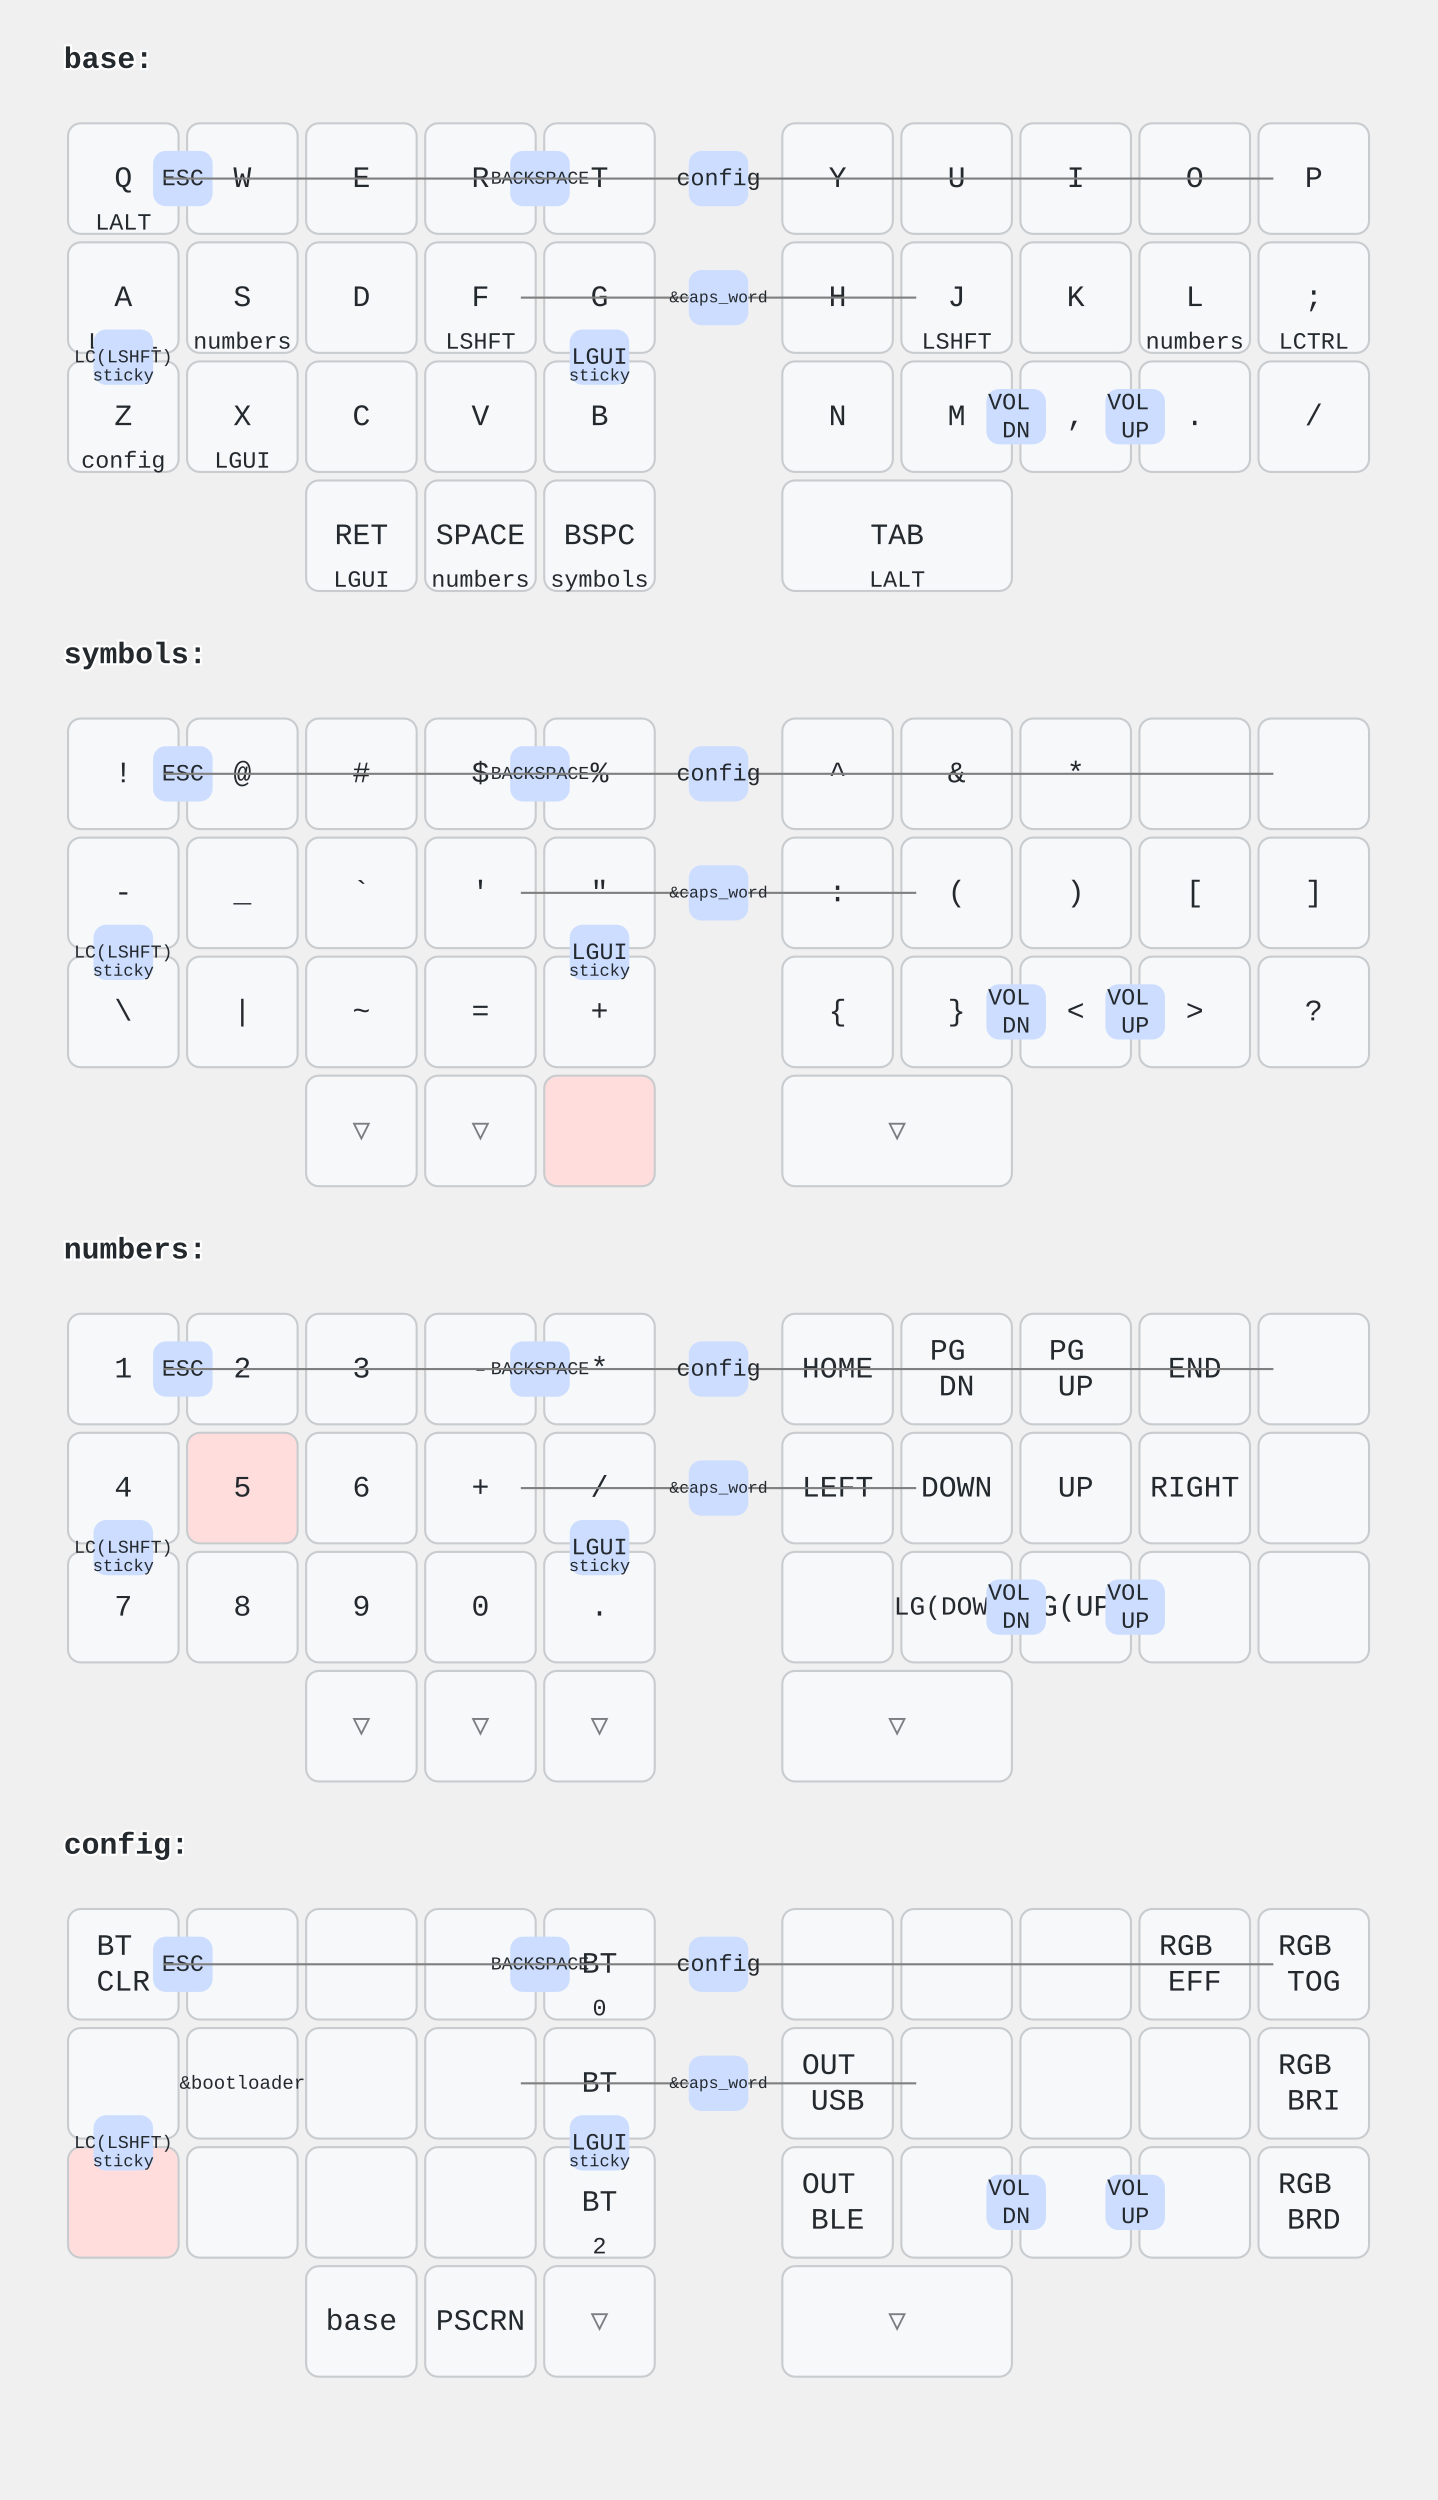
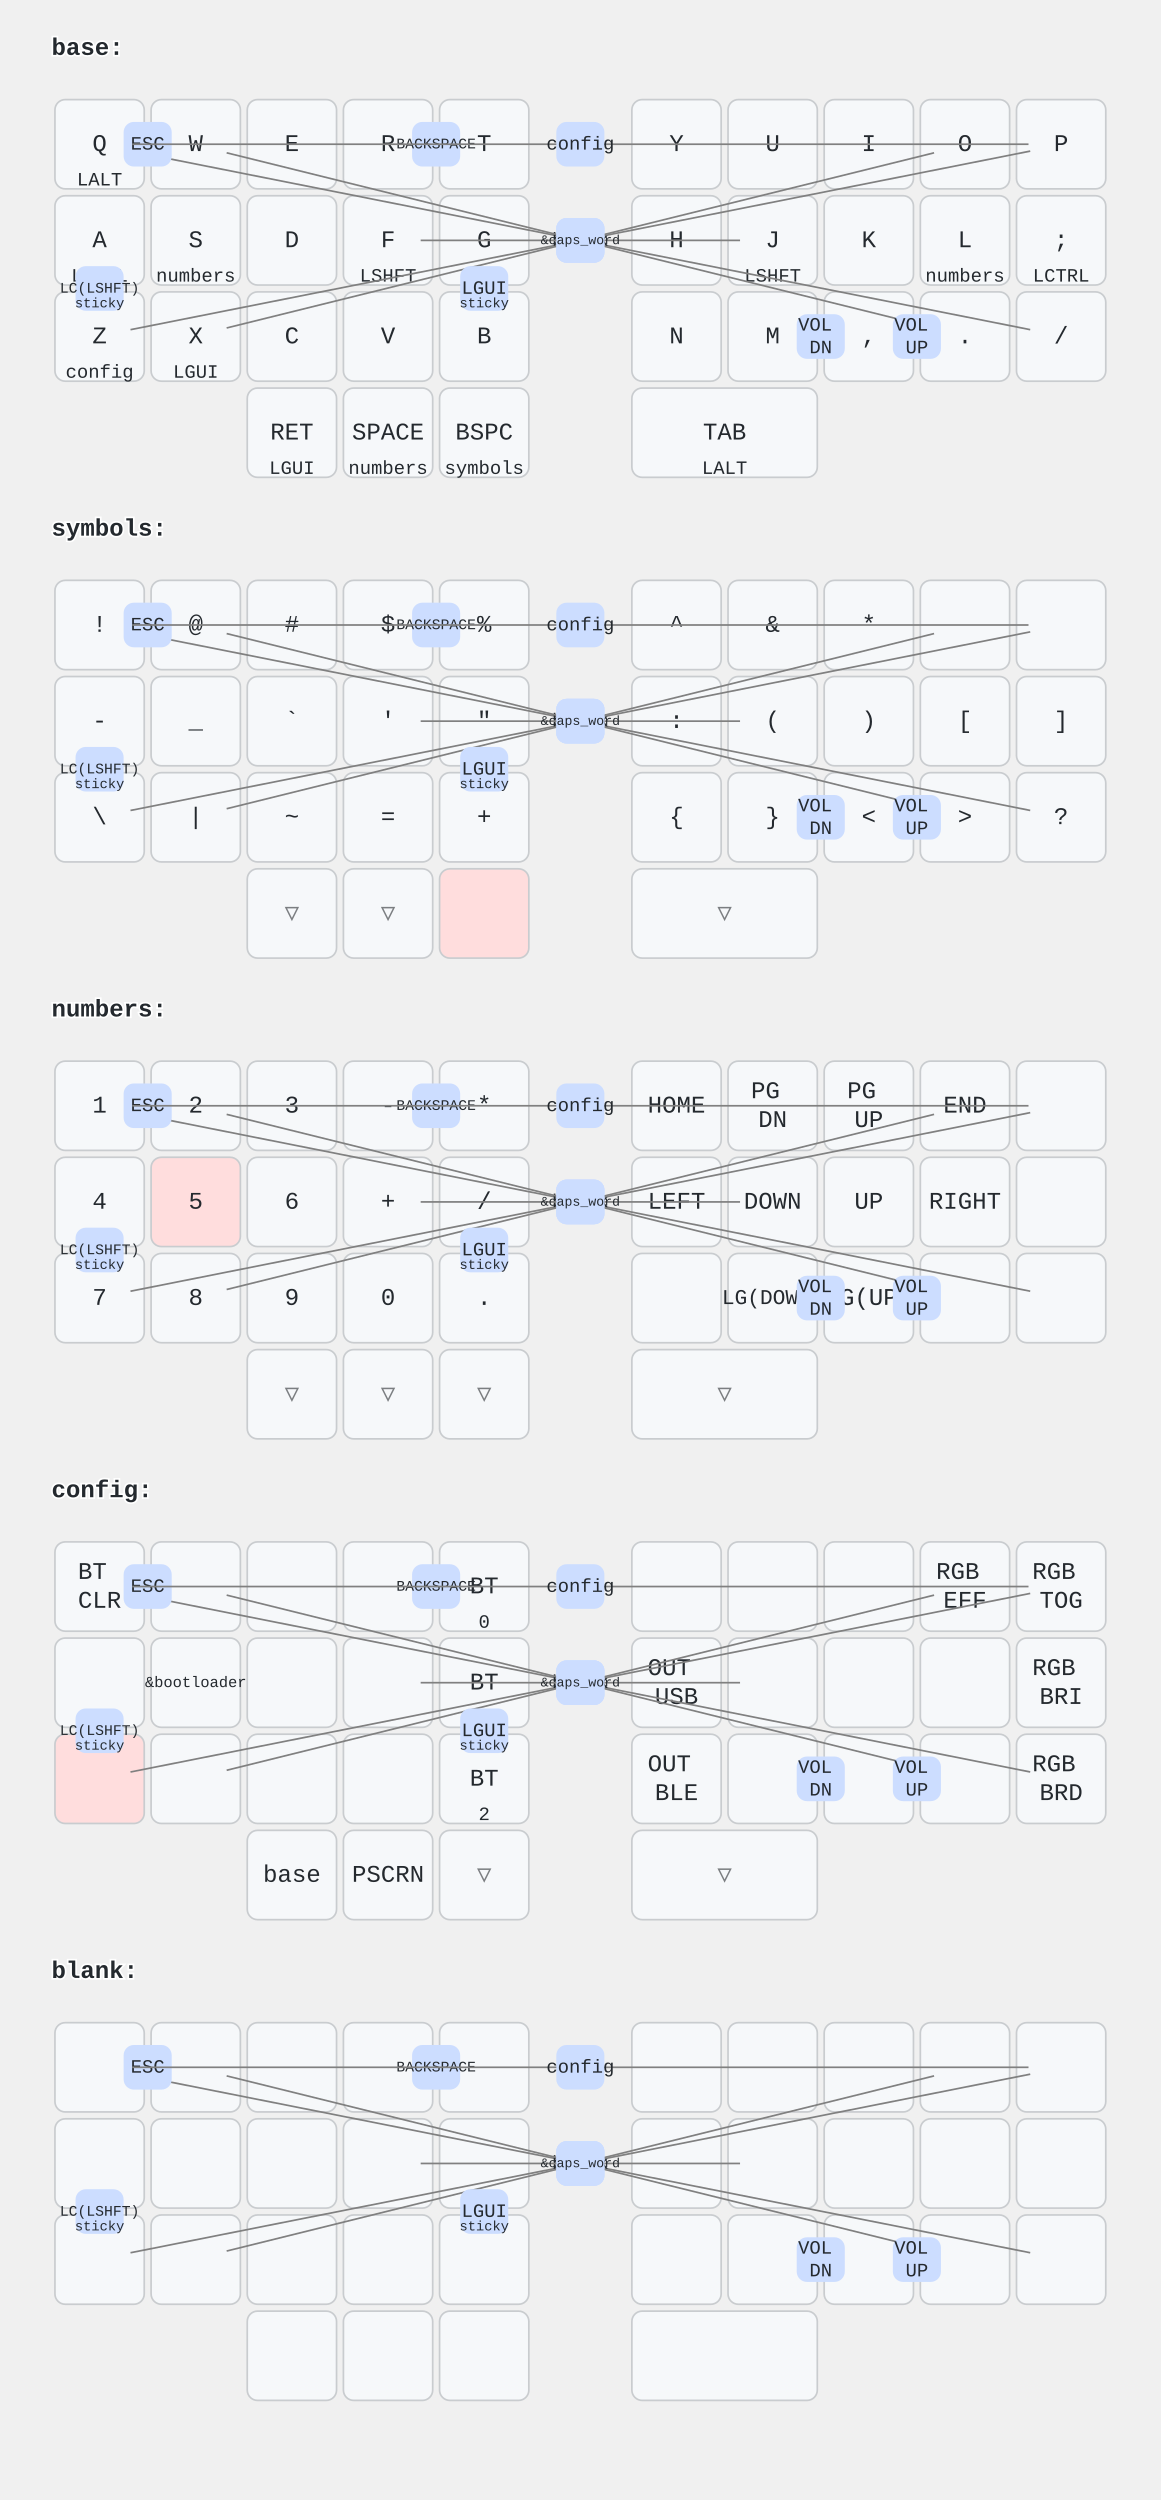
- <svg xmlns="http://www.w3.org/2000/svg" width="676" height="1176" viewBox="0 0 676 1176" class="keymap">
+ <svg xmlns="http://www.w3.org/2000/svg" width="676" height="1456" viewBox="0 0 676 1456" class="keymap">
  <style>/* inherit to force styles through use tags */
svg path {
    fill: inherit;
}

/* font and background color specifications */
svg.keymap {
    font-family: SFMono-Regular,Consolas,Liberation Mono,Menlo,monospace;
    font-size: 14px;
    font-kerning: normal;
    text-rendering: optimizeLegibility;
    fill: #24292e;
}

/* default key styling */
rect.key {
    fill: #f6f8fa;
    stroke: #c9cccf;
    stroke-width: 1;
}

/* default key side styling, only used is draw_key_sides is set */
rect.side {
    filter: brightness(90%);
}

/* color accent for combo boxes */
rect.combo, rect.combo-separate {
    fill: #cdf;
}

/* color accent for held keys */
rect.held, rect.combo.held {
    fill: #fdd;
}

/* color accent for ghost (optional) keys */
rect.ghost, rect.combo.ghost {
    stroke-dasharray: 4, 4;
    stroke-width: 2;
}

text {
    text-anchor: middle;
    dominant-baseline: middle;
}

/* styling for layer labels */
text.label {
    font-weight: bold;
    text-anchor: start;
    stroke: white;
    stroke-width: 2;
    paint-order: stroke;
}

/* styling for combo tap, and key hold/shifted label text */
text.combo, text.hold, text.shifted {
    font-size: 11px;
}

text.hold {
    text-anchor: middle;
    dominant-baseline: auto;
}

text.shifted {
    text-anchor: middle;
    dominant-baseline: hanging;
}

/* styling for hold/shifted label text in combo box */
text.combo.hold, text.combo.shifted {
    font-size: 8px;
}

/* lighter symbol for transparent keys */
text.trans {
    fill: #7b7e81;
}

/* styling for combo dendrons */
path.combo {
    stroke-width: 1;
    stroke: gray;
    fill: none;
}

/* Start Tabler Icons Cleanup */
/* cannot use height/width with glyphs */
.icon-tabler &gt; path {
    fill: inherit;
    stroke: inherit;
    stroke-width: 2;
}
/* hide tabler's default box */
.icon-tabler &gt; path[stroke="none"][fill="none"] {
    visibility: hidden;
}
/* End Tabler Icons Cleanup */
</style>
  <g transform="translate(30, 0)" class="layer-base">
    <text x="0" y="28" class="label">base:</text>
    <g transform="translate(0, 56)">
      <g transform="translate(28, 28)" class="key keypos-0">
        <rect rx="6" ry="6" x="-26" y="-26" width="52" height="52" class="key" />
        <text x="0" y="0" class="key tap">Q</text>
        <text x="0" y="24" class="key hold">LALT</text>
      </g>
      <g transform="translate(84, 28)" class="key keypos-1">
        <rect rx="6" ry="6" x="-26" y="-26" width="52" height="52" class="key" />
        <text x="0" y="0" class="key tap">W</text>
      </g>
      <g transform="translate(140, 28)" class="key keypos-2">
        <rect rx="6" ry="6" x="-26" y="-26" width="52" height="52" class="key" />
        <text x="0" y="0" class="key tap">E</text>
      </g>
      <g transform="translate(196, 28)" class="key keypos-3">
        <rect rx="6" ry="6" x="-26" y="-26" width="52" height="52" class="key" />
        <text x="0" y="0" class="key tap">R</text>
      </g>
      <g transform="translate(252, 28)" class="key keypos-4">
        <rect rx="6" ry="6" x="-26" y="-26" width="52" height="52" class="key" />
        <text x="0" y="0" class="key tap">T</text>
      </g>
      <g transform="translate(364, 28)" class="key keypos-5">
        <rect rx="6" ry="6" x="-26" y="-26" width="52" height="52" class="key" />
        <text x="0" y="0" class="key tap">Y</text>
      </g>
      <g transform="translate(420, 28)" class="key keypos-6">
        <rect rx="6" ry="6" x="-26" y="-26" width="52" height="52" class="key" />
        <text x="0" y="0" class="key tap">U</text>
      </g>
      <g transform="translate(476, 28)" class="key keypos-7">
        <rect rx="6" ry="6" x="-26" y="-26" width="52" height="52" class="key" />
        <text x="0" y="0" class="key tap">I</text>
      </g>
      <g transform="translate(532, 28)" class="key keypos-8">
        <rect rx="6" ry="6" x="-26" y="-26" width="52" height="52" class="key" />
        <text x="0" y="0" class="key tap">O</text>
      </g>
      <g transform="translate(588, 28)" class="key keypos-9">
        <rect rx="6" ry="6" x="-26" y="-26" width="52" height="52" class="key" />
        <text x="0" y="0" class="key tap">P</text>
      </g>
      <g transform="translate(28, 84)" class="key keypos-10">
        <rect rx="6" ry="6" x="-26" y="-26" width="52" height="52" class="key" />
        <text x="0" y="0" class="key tap">A</text>
        <text x="0" y="24" class="key hold">LCTRL</text>
      </g>
      <g transform="translate(84, 84)" class="key keypos-11">
        <rect rx="6" ry="6" x="-26" y="-26" width="52" height="52" class="key" />
        <text x="0" y="0" class="key tap">S</text>
        <text x="0" y="24" class="key hold">numbers</text>
      </g>
      <g transform="translate(140, 84)" class="key keypos-12">
        <rect rx="6" ry="6" x="-26" y="-26" width="52" height="52" class="key" />
        <text x="0" y="0" class="key tap">D</text>
      </g>
      <g transform="translate(196, 84)" class="key keypos-13">
        <rect rx="6" ry="6" x="-26" y="-26" width="52" height="52" class="key" />
        <text x="0" y="0" class="key tap">F</text>
        <text x="0" y="24" class="key hold">LSHFT</text>
      </g>
      <g transform="translate(252, 84)" class="key keypos-14">
        <rect rx="6" ry="6" x="-26" y="-26" width="52" height="52" class="key" />
        <text x="0" y="0" class="key tap">G</text>
      </g>
      <g transform="translate(364, 84)" class="key keypos-15">
        <rect rx="6" ry="6" x="-26" y="-26" width="52" height="52" class="key" />
        <text x="0" y="0" class="key tap">H</text>
      </g>
      <g transform="translate(420, 84)" class="key keypos-16">
        <rect rx="6" ry="6" x="-26" y="-26" width="52" height="52" class="key" />
        <text x="0" y="0" class="key tap">J</text>
        <text x="0" y="24" class="key hold">LSHFT</text>
      </g>
      <g transform="translate(476, 84)" class="key keypos-17">
        <rect rx="6" ry="6" x="-26" y="-26" width="52" height="52" class="key" />
        <text x="0" y="0" class="key tap">K</text>
      </g>
      <g transform="translate(532, 84)" class="key keypos-18">
        <rect rx="6" ry="6" x="-26" y="-26" width="52" height="52" class="key" />
        <text x="0" y="0" class="key tap">L</text>
        <text x="0" y="24" class="key hold">numbers</text>
      </g>
      <g transform="translate(588, 84)" class="key keypos-19">
        <rect rx="6" ry="6" x="-26" y="-26" width="52" height="52" class="key" />
        <text x="0" y="0" class="key tap">;</text>
        <text x="0" y="24" class="key hold">LCTRL</text>
      </g>
      <g transform="translate(28, 140)" class="key keypos-20">
        <rect rx="6" ry="6" x="-26" y="-26" width="52" height="52" class="key" />
        <text x="0" y="0" class="key tap">Z</text>
        <text x="0" y="24" class="key hold">config</text>
      </g>
      <g transform="translate(84, 140)" class="key keypos-21">
        <rect rx="6" ry="6" x="-26" y="-26" width="52" height="52" class="key" />
        <text x="0" y="0" class="key tap">X</text>
        <text x="0" y="24" class="key hold">LGUI</text>
      </g>
      <g transform="translate(140, 140)" class="key keypos-22">
        <rect rx="6" ry="6" x="-26" y="-26" width="52" height="52" class="key" />
        <text x="0" y="0" class="key tap">C</text>
      </g>
      <g transform="translate(196, 140)" class="key keypos-23">
        <rect rx="6" ry="6" x="-26" y="-26" width="52" height="52" class="key" />
        <text x="0" y="0" class="key tap">V</text>
      </g>
      <g transform="translate(252, 140)" class="key keypos-24">
        <rect rx="6" ry="6" x="-26" y="-26" width="52" height="52" class="key" />
        <text x="0" y="0" class="key tap">B</text>
      </g>
      <g transform="translate(364, 140)" class="key keypos-25">
        <rect rx="6" ry="6" x="-26" y="-26" width="52" height="52" class="key" />
        <text x="0" y="0" class="key tap">N</text>
      </g>
      <g transform="translate(420, 140)" class="key keypos-26">
        <rect rx="6" ry="6" x="-26" y="-26" width="52" height="52" class="key" />
        <text x="0" y="0" class="key tap">M</text>
      </g>
      <g transform="translate(476, 140)" class="key keypos-27">
        <rect rx="6" ry="6" x="-26" y="-26" width="52" height="52" class="key" />
        <text x="0" y="0" class="key tap">,</text>
      </g>
      <g transform="translate(532, 140)" class="key keypos-28">
        <rect rx="6" ry="6" x="-26" y="-26" width="52" height="52" class="key" />
        <text x="0" y="0" class="key tap">.</text>
      </g>
      <g transform="translate(588, 140)" class="key keypos-29">
        <rect rx="6" ry="6" x="-26" y="-26" width="52" height="52" class="key" />
        <text x="0" y="0" class="key tap">/</text>
      </g>
      <g transform="translate(140, 196)" class="key keypos-30">
        <rect rx="6" ry="6" x="-26" y="-26" width="52" height="52" class="key" />
        <text x="0" y="0" class="key tap">RET</text>
        <text x="0" y="24" class="key hold">LGUI</text>
      </g>
      <g transform="translate(196, 196)" class="key keypos-31">
        <rect rx="6" ry="6" x="-26" y="-26" width="52" height="52" class="key" />
        <text x="0" y="0" class="key tap">SPACE</text>
        <text x="0" y="24" class="key hold">numbers</text>
      </g>
      <g transform="translate(252, 196)" class="key keypos-32">
        <rect rx="6" ry="6" x="-26" y="-26" width="52" height="52" class="key" />
        <text x="0" y="0" class="key tap">BSPC</text>
        <text x="0" y="24" class="key hold">symbols</text>
      </g>
      <g transform="translate(392, 196)" class="key keypos-33">
        <rect rx="6" ry="6" x="-54" y="-26" width="108" height="52" class="key" />
        <text x="0" y="0" class="key tap">TAB</text>
        <text x="0" y="24" class="key hold">LALT</text>
      </g>
      <g class="combo combopos-0">
+         <path d="M308,84 l-262,-52" class="combo" />
+         <path d="M308,84 l262,-52" class="combo" />
+         <path d="M308,84 l-262,52" class="combo" />
+         <path d="M308,84 l262,52" class="combo" />
+         <rect rx="6" ry="6" x="294" y="71" width="28" height="26" class="combo" />
+         <text x="308" y="84" class="combo tap">blank</text>
+       </g>
+       <g class="combo combopos-1">
+         <path d="M308,84 l-206,-51" class="combo" />
+         <path d="M308,84 l206,-51" class="combo" />
+         <path d="M308,84 l-206,51" class="combo" />
+         <path d="M308,84 l206,51" class="combo" />
+         <rect rx="6" ry="6" x="294" y="71" width="28" height="26" class="combo" />
+         <text x="308" y="84" class="combo tap">base</text>
+       </g>
+       <g class="combo combopos-2">
        <rect rx="6" ry="6" x="42" y="15" width="28" height="26" class="combo" />
        <text x="56" y="28" class="combo tap">ESC</text>
      </g>
-       <g class="combo combopos-1">
+       <g class="combo combopos-3">
        <rect rx="6" ry="6" x="238" y="99" width="28" height="26" class="combo" />
        <text x="252" y="112" class="combo tap">LGUI</text>
        <text x="252" y="123" class="combo hold">sticky</text>
      </g>
-       <g class="combo combopos-2">
+       <g class="combo combopos-4">
        <rect rx="6" ry="6" x="210" y="15" width="28" height="26" class="combo" />
        <text x="224" y="28" class="combo tap">
          <tspan style="font-size: 78%">BACKSPACE</tspan>
        </text>
      </g>
-       <g class="combo combopos-3">
+       <g class="combo combopos-5">
        <rect rx="6" ry="6" x="434" y="127" width="28" height="26" class="combo" />
        <text x="448" y="140" class="combo tap">
          <tspan x="448" dy="-0.6em">VOL</tspan>
          <tspan x="448" dy="1.2em">DN</tspan>
        </text>
      </g>
-       <g class="combo combopos-4">
+       <g class="combo combopos-6">
        <rect rx="6" ry="6" x="490" y="127" width="28" height="26" class="combo" />
        <text x="504" y="140" class="combo tap">
          <tspan x="504" dy="-0.6em">VOL</tspan>
          <tspan x="504" dy="1.2em">UP</tspan>
        </text>
      </g>
-       <g class="combo combopos-5">
+       <g class="combo combopos-7">
        <path d="M308,84 l-93,0" class="combo" />
        <path d="M308,84 l93,0" class="combo" />
        <rect rx="6" ry="6" x="294" y="71" width="28" height="26" class="combo" />
        <text x="308" y="84" class="combo tap">
          <tspan style="font-size: 70%">&amp;caps_word</tspan>
        </text>
      </g>
-       <g class="combo combopos-6">
+       <g class="combo combopos-8">
        <rect rx="6" ry="6" x="14" y="99" width="28" height="26" class="combo" />
        <text x="28" y="112" class="combo tap">
          <tspan style="font-size: 78%">LC(LSHFT)</tspan>
        </text>
        <text x="28" y="123" class="combo hold">sticky</text>
      </g>
-       <g class="combo combopos-7">
+       <g class="combo combopos-9">
        <path d="M308,28 l-261,0" class="combo" />
        <path d="M308,28 l261,0" class="combo" />
        <rect rx="6" ry="6" x="294" y="15" width="28" height="26" class="combo" />
        <text x="308" y="28" class="combo tap">config</text>
      </g>
    </g>
  </g>
  <g transform="translate(30, 280)" class="layer-symbols">
    <text x="0" y="28" class="label">symbols:</text>
    <g transform="translate(0, 56)">
      <g transform="translate(28, 28)" class="key keypos-0">
        <rect rx="6" ry="6" x="-26" y="-26" width="52" height="52" class="key" />
        <text x="0" y="0" class="key tap">!</text>
      </g>
      <g transform="translate(84, 28)" class="key keypos-1">
        <rect rx="6" ry="6" x="-26" y="-26" width="52" height="52" class="key" />
        <text x="0" y="0" class="key tap">@</text>
      </g>
      <g transform="translate(140, 28)" class="key keypos-2">
        <rect rx="6" ry="6" x="-26" y="-26" width="52" height="52" class="key" />
        <text x="0" y="0" class="key tap">#</text>
      </g>
      <g transform="translate(196, 28)" class="key keypos-3">
        <rect rx="6" ry="6" x="-26" y="-26" width="52" height="52" class="key" />
        <text x="0" y="0" class="key tap">$</text>
      </g>
      <g transform="translate(252, 28)" class="key keypos-4">
        <rect rx="6" ry="6" x="-26" y="-26" width="52" height="52" class="key" />
        <text x="0" y="0" class="key tap">%</text>
      </g>
      <g transform="translate(364, 28)" class="key keypos-5">
        <rect rx="6" ry="6" x="-26" y="-26" width="52" height="52" class="key" />
        <text x="0" y="0" class="key tap">^</text>
      </g>
      <g transform="translate(420, 28)" class="key keypos-6">
        <rect rx="6" ry="6" x="-26" y="-26" width="52" height="52" class="key" />
        <text x="0" y="0" class="key tap">&amp;</text>
      </g>
      <g transform="translate(476, 28)" class="key keypos-7">
        <rect rx="6" ry="6" x="-26" y="-26" width="52" height="52" class="key" />
        <text x="0" y="0" class="key tap">*</text>
      </g>
      <g transform="translate(532, 28)" class="key keypos-8">
        <rect rx="6" ry="6" x="-26" y="-26" width="52" height="52" class="key" />
      </g>
      <g transform="translate(588, 28)" class="key keypos-9">
        <rect rx="6" ry="6" x="-26" y="-26" width="52" height="52" class="key" />
      </g>
      <g transform="translate(28, 84)" class="key keypos-10">
        <rect rx="6" ry="6" x="-26" y="-26" width="52" height="52" class="key" />
        <text x="0" y="0" class="key tap">-</text>
      </g>
      <g transform="translate(84, 84)" class="key keypos-11">
        <rect rx="6" ry="6" x="-26" y="-26" width="52" height="52" class="key" />
        <text x="0" y="0" class="key tap">_</text>
      </g>
      <g transform="translate(140, 84)" class="key keypos-12">
        <rect rx="6" ry="6" x="-26" y="-26" width="52" height="52" class="key" />
        <text x="0" y="0" class="key tap">`</text>
      </g>
      <g transform="translate(196, 84)" class="key keypos-13">
        <rect rx="6" ry="6" x="-26" y="-26" width="52" height="52" class="key" />
        <text x="0" y="0" class="key tap">'</text>
      </g>
      <g transform="translate(252, 84)" class="key keypos-14">
        <rect rx="6" ry="6" x="-26" y="-26" width="52" height="52" class="key" />
        <text x="0" y="0" class="key tap">"</text>
      </g>
      <g transform="translate(364, 84)" class="key keypos-15">
        <rect rx="6" ry="6" x="-26" y="-26" width="52" height="52" class="key" />
        <text x="0" y="0" class="key tap">:</text>
      </g>
      <g transform="translate(420, 84)" class="key keypos-16">
        <rect rx="6" ry="6" x="-26" y="-26" width="52" height="52" class="key" />
        <text x="0" y="0" class="key tap">(</text>
      </g>
      <g transform="translate(476, 84)" class="key keypos-17">
        <rect rx="6" ry="6" x="-26" y="-26" width="52" height="52" class="key" />
        <text x="0" y="0" class="key tap">)</text>
      </g>
      <g transform="translate(532, 84)" class="key keypos-18">
        <rect rx="6" ry="6" x="-26" y="-26" width="52" height="52" class="key" />
        <text x="0" y="0" class="key tap">[</text>
      </g>
      <g transform="translate(588, 84)" class="key keypos-19">
        <rect rx="6" ry="6" x="-26" y="-26" width="52" height="52" class="key" />
        <text x="0" y="0" class="key tap">]</text>
      </g>
      <g transform="translate(28, 140)" class="key keypos-20">
        <rect rx="6" ry="6" x="-26" y="-26" width="52" height="52" class="key" />
        <text x="0" y="0" class="key tap">\</text>
      </g>
      <g transform="translate(84, 140)" class="key keypos-21">
        <rect rx="6" ry="6" x="-26" y="-26" width="52" height="52" class="key" />
        <text x="0" y="0" class="key tap">|</text>
      </g>
      <g transform="translate(140, 140)" class="key keypos-22">
        <rect rx="6" ry="6" x="-26" y="-26" width="52" height="52" class="key" />
        <text x="0" y="0" class="key tap">~</text>
      </g>
      <g transform="translate(196, 140)" class="key keypos-23">
        <rect rx="6" ry="6" x="-26" y="-26" width="52" height="52" class="key" />
        <text x="0" y="0" class="key tap">=</text>
      </g>
      <g transform="translate(252, 140)" class="key keypos-24">
        <rect rx="6" ry="6" x="-26" y="-26" width="52" height="52" class="key" />
        <text x="0" y="0" class="key tap">+</text>
      </g>
      <g transform="translate(364, 140)" class="key keypos-25">
        <rect rx="6" ry="6" x="-26" y="-26" width="52" height="52" class="key" />
        <text x="0" y="0" class="key tap">{</text>
      </g>
      <g transform="translate(420, 140)" class="key keypos-26">
        <rect rx="6" ry="6" x="-26" y="-26" width="52" height="52" class="key" />
        <text x="0" y="0" class="key tap">}</text>
      </g>
      <g transform="translate(476, 140)" class="key keypos-27">
        <rect rx="6" ry="6" x="-26" y="-26" width="52" height="52" class="key" />
        <text x="0" y="0" class="key tap">&lt;</text>
      </g>
      <g transform="translate(532, 140)" class="key keypos-28">
        <rect rx="6" ry="6" x="-26" y="-26" width="52" height="52" class="key" />
        <text x="0" y="0" class="key tap">&gt;</text>
      </g>
      <g transform="translate(588, 140)" class="key keypos-29">
        <rect rx="6" ry="6" x="-26" y="-26" width="52" height="52" class="key" />
        <text x="0" y="0" class="key tap">?</text>
      </g>
      <g transform="translate(140, 196)" class="key trans keypos-30">
        <rect rx="6" ry="6" x="-26" y="-26" width="52" height="52" class="key trans" />
        <text x="0" y="0" class="key trans tap">▽</text>
      </g>
      <g transform="translate(196, 196)" class="key trans keypos-31">
        <rect rx="6" ry="6" x="-26" y="-26" width="52" height="52" class="key trans" />
        <text x="0" y="0" class="key trans tap">▽</text>
      </g>
      <g transform="translate(252, 196)" class="key held keypos-32">
        <rect rx="6" ry="6" x="-26" y="-26" width="52" height="52" class="key held" />
      </g>
      <g transform="translate(392, 196)" class="key trans keypos-33">
        <rect rx="6" ry="6" x="-54" y="-26" width="108" height="52" class="key trans" />
        <text x="0" y="0" class="key trans tap">▽</text>
      </g>
      <g class="combo combopos-0">
+         <path d="M308,84 l-262,-52" class="combo" />
+         <path d="M308,84 l262,-52" class="combo" />
+         <path d="M308,84 l-262,52" class="combo" />
+         <path d="M308,84 l262,52" class="combo" />
+         <rect rx="6" ry="6" x="294" y="71" width="28" height="26" class="combo" />
+         <text x="308" y="84" class="combo tap">blank</text>
+       </g>
+       <g class="combo combopos-1">
+         <path d="M308,84 l-206,-51" class="combo" />
+         <path d="M308,84 l206,-51" class="combo" />
+         <path d="M308,84 l-206,51" class="combo" />
+         <path d="M308,84 l206,51" class="combo" />
+         <rect rx="6" ry="6" x="294" y="71" width="28" height="26" class="combo" />
+         <text x="308" y="84" class="combo tap">base</text>
+       </g>
+       <g class="combo combopos-2">
        <rect rx="6" ry="6" x="42" y="15" width="28" height="26" class="combo" />
        <text x="56" y="28" class="combo tap">ESC</text>
      </g>
-       <g class="combo combopos-1">
+       <g class="combo combopos-3">
        <rect rx="6" ry="6" x="238" y="99" width="28" height="26" class="combo" />
        <text x="252" y="112" class="combo tap">LGUI</text>
        <text x="252" y="123" class="combo hold">sticky</text>
      </g>
-       <g class="combo combopos-2">
+       <g class="combo combopos-4">
        <rect rx="6" ry="6" x="210" y="15" width="28" height="26" class="combo" />
        <text x="224" y="28" class="combo tap">
          <tspan style="font-size: 78%">BACKSPACE</tspan>
        </text>
      </g>
-       <g class="combo combopos-3">
+       <g class="combo combopos-5">
        <rect rx="6" ry="6" x="434" y="127" width="28" height="26" class="combo" />
        <text x="448" y="140" class="combo tap">
          <tspan x="448" dy="-0.6em">VOL</tspan>
          <tspan x="448" dy="1.2em">DN</tspan>
        </text>
      </g>
-       <g class="combo combopos-4">
+       <g class="combo combopos-6">
        <rect rx="6" ry="6" x="490" y="127" width="28" height="26" class="combo" />
        <text x="504" y="140" class="combo tap">
          <tspan x="504" dy="-0.6em">VOL</tspan>
          <tspan x="504" dy="1.2em">UP</tspan>
        </text>
      </g>
-       <g class="combo combopos-5">
+       <g class="combo combopos-7">
        <path d="M308,84 l-93,0" class="combo" />
        <path d="M308,84 l93,0" class="combo" />
        <rect rx="6" ry="6" x="294" y="71" width="28" height="26" class="combo" />
        <text x="308" y="84" class="combo tap">
          <tspan style="font-size: 70%">&amp;caps_word</tspan>
        </text>
      </g>
-       <g class="combo combopos-6">
+       <g class="combo combopos-8">
        <rect rx="6" ry="6" x="14" y="99" width="28" height="26" class="combo" />
        <text x="28" y="112" class="combo tap">
          <tspan style="font-size: 78%">LC(LSHFT)</tspan>
        </text>
        <text x="28" y="123" class="combo hold">sticky</text>
      </g>
-       <g class="combo combopos-7">
+       <g class="combo combopos-9">
        <path d="M308,28 l-261,0" class="combo" />
        <path d="M308,28 l261,0" class="combo" />
        <rect rx="6" ry="6" x="294" y="15" width="28" height="26" class="combo" />
        <text x="308" y="28" class="combo tap">config</text>
      </g>
    </g>
  </g>
  <g transform="translate(30, 560)" class="layer-numbers">
    <text x="0" y="28" class="label">numbers:</text>
    <g transform="translate(0, 56)">
      <g transform="translate(28, 28)" class="key keypos-0">
        <rect rx="6" ry="6" x="-26" y="-26" width="52" height="52" class="key" />
        <text x="0" y="0" class="key tap">1</text>
      </g>
      <g transform="translate(84, 28)" class="key keypos-1">
        <rect rx="6" ry="6" x="-26" y="-26" width="52" height="52" class="key" />
        <text x="0" y="0" class="key tap">2</text>
      </g>
      <g transform="translate(140, 28)" class="key keypos-2">
        <rect rx="6" ry="6" x="-26" y="-26" width="52" height="52" class="key" />
        <text x="0" y="0" class="key tap">3</text>
      </g>
      <g transform="translate(196, 28)" class="key keypos-3">
        <rect rx="6" ry="6" x="-26" y="-26" width="52" height="52" class="key" />
        <text x="0" y="0" class="key tap">-</text>
      </g>
      <g transform="translate(252, 28)" class="key keypos-4">
        <rect rx="6" ry="6" x="-26" y="-26" width="52" height="52" class="key" />
        <text x="0" y="0" class="key tap">*</text>
      </g>
      <g transform="translate(364, 28)" class="key keypos-5">
        <rect rx="6" ry="6" x="-26" y="-26" width="52" height="52" class="key" />
        <text x="0" y="0" class="key tap">HOME</text>
      </g>
      <g transform="translate(420, 28)" class="key keypos-6">
        <rect rx="6" ry="6" x="-26" y="-26" width="52" height="52" class="key" />
        <text x="0" y="0" class="key tap">
          <tspan x="0" dy="-0.6em">PG</tspan>
          <tspan x="0" dy="1.2em">DN</tspan>
        </text>
      </g>
      <g transform="translate(476, 28)" class="key keypos-7">
        <rect rx="6" ry="6" x="-26" y="-26" width="52" height="52" class="key" />
        <text x="0" y="0" class="key tap">
          <tspan x="0" dy="-0.6em">PG</tspan>
          <tspan x="0" dy="1.2em">UP</tspan>
        </text>
      </g>
      <g transform="translate(532, 28)" class="key keypos-8">
        <rect rx="6" ry="6" x="-26" y="-26" width="52" height="52" class="key" />
        <text x="0" y="0" class="key tap">END</text>
      </g>
      <g transform="translate(588, 28)" class="key keypos-9">
        <rect rx="6" ry="6" x="-26" y="-26" width="52" height="52" class="key" />
      </g>
      <g transform="translate(28, 84)" class="key keypos-10">
        <rect rx="6" ry="6" x="-26" y="-26" width="52" height="52" class="key" />
        <text x="0" y="0" class="key tap">4</text>
      </g>
      <g transform="translate(84, 84)" class="key held keypos-11">
        <rect rx="6" ry="6" x="-26" y="-26" width="52" height="52" class="key held" />
        <text x="0" y="0" class="key held tap">5</text>
      </g>
      <g transform="translate(140, 84)" class="key keypos-12">
        <rect rx="6" ry="6" x="-26" y="-26" width="52" height="52" class="key" />
        <text x="0" y="0" class="key tap">6</text>
      </g>
      <g transform="translate(196, 84)" class="key keypos-13">
        <rect rx="6" ry="6" x="-26" y="-26" width="52" height="52" class="key" />
        <text x="0" y="0" class="key tap">+</text>
      </g>
      <g transform="translate(252, 84)" class="key keypos-14">
        <rect rx="6" ry="6" x="-26" y="-26" width="52" height="52" class="key" />
        <text x="0" y="0" class="key tap">/</text>
      </g>
      <g transform="translate(364, 84)" class="key keypos-15">
        <rect rx="6" ry="6" x="-26" y="-26" width="52" height="52" class="key" />
        <text x="0" y="0" class="key tap">LEFT</text>
      </g>
      <g transform="translate(420, 84)" class="key keypos-16">
        <rect rx="6" ry="6" x="-26" y="-26" width="52" height="52" class="key" />
        <text x="0" y="0" class="key tap">DOWN</text>
      </g>
      <g transform="translate(476, 84)" class="key keypos-17">
        <rect rx="6" ry="6" x="-26" y="-26" width="52" height="52" class="key" />
        <text x="0" y="0" class="key tap">UP</text>
      </g>
      <g transform="translate(532, 84)" class="key keypos-18">
        <rect rx="6" ry="6" x="-26" y="-26" width="52" height="52" class="key" />
        <text x="0" y="0" class="key tap">RIGHT</text>
      </g>
      <g transform="translate(588, 84)" class="key keypos-19">
        <rect rx="6" ry="6" x="-26" y="-26" width="52" height="52" class="key" />
      </g>
      <g transform="translate(28, 140)" class="key keypos-20">
        <rect rx="6" ry="6" x="-26" y="-26" width="52" height="52" class="key" />
        <text x="0" y="0" class="key tap">7</text>
      </g>
      <g transform="translate(84, 140)" class="key keypos-21">
        <rect rx="6" ry="6" x="-26" y="-26" width="52" height="52" class="key" />
        <text x="0" y="0" class="key tap">8</text>
      </g>
      <g transform="translate(140, 140)" class="key keypos-22">
        <rect rx="6" ry="6" x="-26" y="-26" width="52" height="52" class="key" />
        <text x="0" y="0" class="key tap">9</text>
      </g>
      <g transform="translate(196, 140)" class="key keypos-23">
        <rect rx="6" ry="6" x="-26" y="-26" width="52" height="52" class="key" />
        <text x="0" y="0" class="key tap">0</text>
      </g>
      <g transform="translate(252, 140)" class="key keypos-24">
        <rect rx="6" ry="6" x="-26" y="-26" width="52" height="52" class="key" />
        <text x="0" y="0" class="key tap">.</text>
      </g>
      <g transform="translate(364, 140)" class="key keypos-25">
        <rect rx="6" ry="6" x="-26" y="-26" width="52" height="52" class="key" />
      </g>
      <g transform="translate(420, 140)" class="key keypos-26">
        <rect rx="6" ry="6" x="-26" y="-26" width="52" height="52" class="key" />
        <text x="0" y="0" class="key tap">
          <tspan style="font-size: 88%">LG(DOWN)</tspan>
        </text>
      </g>
      <g transform="translate(476, 140)" class="key keypos-27">
        <rect rx="6" ry="6" x="-26" y="-26" width="52" height="52" class="key" />
        <text x="0" y="0" class="key tap">LG(UP)</text>
      </g>
      <g transform="translate(532, 140)" class="key keypos-28">
        <rect rx="6" ry="6" x="-26" y="-26" width="52" height="52" class="key" />
      </g>
      <g transform="translate(588, 140)" class="key keypos-29">
        <rect rx="6" ry="6" x="-26" y="-26" width="52" height="52" class="key" />
      </g>
      <g transform="translate(140, 196)" class="key trans keypos-30">
        <rect rx="6" ry="6" x="-26" y="-26" width="52" height="52" class="key trans" />
        <text x="0" y="0" class="key trans tap">▽</text>
      </g>
      <g transform="translate(196, 196)" class="key trans keypos-31">
        <rect rx="6" ry="6" x="-26" y="-26" width="52" height="52" class="key trans" />
        <text x="0" y="0" class="key trans tap">▽</text>
      </g>
      <g transform="translate(252, 196)" class="key trans keypos-32">
        <rect rx="6" ry="6" x="-26" y="-26" width="52" height="52" class="key trans" />
        <text x="0" y="0" class="key trans tap">▽</text>
      </g>
      <g transform="translate(392, 196)" class="key trans keypos-33">
        <rect rx="6" ry="6" x="-54" y="-26" width="108" height="52" class="key trans" />
        <text x="0" y="0" class="key trans tap">▽</text>
      </g>
      <g class="combo combopos-0">
+         <path d="M308,84 l-262,-52" class="combo" />
+         <path d="M308,84 l262,-52" class="combo" />
+         <path d="M308,84 l-262,52" class="combo" />
+         <path d="M308,84 l262,52" class="combo" />
+         <rect rx="6" ry="6" x="294" y="71" width="28" height="26" class="combo" />
+         <text x="308" y="84" class="combo tap">blank</text>
+       </g>
+       <g class="combo combopos-1">
+         <path d="M308,84 l-206,-51" class="combo" />
+         <path d="M308,84 l206,-51" class="combo" />
+         <path d="M308,84 l-206,51" class="combo" />
+         <path d="M308,84 l206,51" class="combo" />
+         <rect rx="6" ry="6" x="294" y="71" width="28" height="26" class="combo" />
+         <text x="308" y="84" class="combo tap">base</text>
+       </g>
+       <g class="combo combopos-2">
        <rect rx="6" ry="6" x="42" y="15" width="28" height="26" class="combo" />
        <text x="56" y="28" class="combo tap">ESC</text>
      </g>
-       <g class="combo combopos-1">
+       <g class="combo combopos-3">
        <rect rx="6" ry="6" x="238" y="99" width="28" height="26" class="combo" />
        <text x="252" y="112" class="combo tap">LGUI</text>
        <text x="252" y="123" class="combo hold">sticky</text>
      </g>
-       <g class="combo combopos-2">
+       <g class="combo combopos-4">
        <rect rx="6" ry="6" x="210" y="15" width="28" height="26" class="combo" />
        <text x="224" y="28" class="combo tap">
          <tspan style="font-size: 78%">BACKSPACE</tspan>
        </text>
      </g>
-       <g class="combo combopos-3">
+       <g class="combo combopos-5">
        <rect rx="6" ry="6" x="434" y="127" width="28" height="26" class="combo" />
        <text x="448" y="140" class="combo tap">
          <tspan x="448" dy="-0.6em">VOL</tspan>
          <tspan x="448" dy="1.2em">DN</tspan>
        </text>
      </g>
-       <g class="combo combopos-4">
+       <g class="combo combopos-6">
        <rect rx="6" ry="6" x="490" y="127" width="28" height="26" class="combo" />
        <text x="504" y="140" class="combo tap">
          <tspan x="504" dy="-0.6em">VOL</tspan>
          <tspan x="504" dy="1.2em">UP</tspan>
        </text>
      </g>
-       <g class="combo combopos-5">
+       <g class="combo combopos-7">
        <path d="M308,84 l-93,0" class="combo" />
        <path d="M308,84 l93,0" class="combo" />
        <rect rx="6" ry="6" x="294" y="71" width="28" height="26" class="combo" />
        <text x="308" y="84" class="combo tap">
          <tspan style="font-size: 70%">&amp;caps_word</tspan>
        </text>
      </g>
-       <g class="combo combopos-6">
+       <g class="combo combopos-8">
        <rect rx="6" ry="6" x="14" y="99" width="28" height="26" class="combo" />
        <text x="28" y="112" class="combo tap">
          <tspan style="font-size: 78%">LC(LSHFT)</tspan>
        </text>
        <text x="28" y="123" class="combo hold">sticky</text>
      </g>
-       <g class="combo combopos-7">
+       <g class="combo combopos-9">
        <path d="M308,28 l-261,0" class="combo" />
        <path d="M308,28 l261,0" class="combo" />
        <rect rx="6" ry="6" x="294" y="15" width="28" height="26" class="combo" />
        <text x="308" y="28" class="combo tap">config</text>
      </g>
    </g>
  </g>
  <g transform="translate(30, 840)" class="layer-config">
    <text x="0" y="28" class="label">config:</text>
    <g transform="translate(0, 56)">
      <g transform="translate(28, 28)" class="key keypos-0">
        <rect rx="6" ry="6" x="-26" y="-26" width="52" height="52" class="key" />
        <text x="0" y="0" class="key tap">
          <tspan x="0" dy="-0.6em">BT</tspan>
          <tspan x="0" dy="1.2em">CLR</tspan>
        </text>
      </g>
      <g transform="translate(84, 28)" class="key keypos-1">
        <rect rx="6" ry="6" x="-26" y="-26" width="52" height="52" class="key" />
      </g>
      <g transform="translate(140, 28)" class="key keypos-2">
        <rect rx="6" ry="6" x="-26" y="-26" width="52" height="52" class="key" />
      </g>
      <g transform="translate(196, 28)" class="key keypos-3">
        <rect rx="6" ry="6" x="-26" y="-26" width="52" height="52" class="key" />
      </g>
      <g transform="translate(252, 28)" class="key keypos-4">
        <rect rx="6" ry="6" x="-26" y="-26" width="52" height="52" class="key" />
        <text x="0" y="0" class="key tap">BT</text>
        <text x="0" y="24" class="key hold">0</text>
      </g>
      <g transform="translate(364, 28)" class="key keypos-5">
        <rect rx="6" ry="6" x="-26" y="-26" width="52" height="52" class="key" />
      </g>
      <g transform="translate(420, 28)" class="key keypos-6">
        <rect rx="6" ry="6" x="-26" y="-26" width="52" height="52" class="key" />
      </g>
      <g transform="translate(476, 28)" class="key keypos-7">
        <rect rx="6" ry="6" x="-26" y="-26" width="52" height="52" class="key" />
      </g>
      <g transform="translate(532, 28)" class="key keypos-8">
        <rect rx="6" ry="6" x="-26" y="-26" width="52" height="52" class="key" />
        <text x="0" y="0" class="key tap">
          <tspan x="0" dy="-0.6em">RGB</tspan>
          <tspan x="0" dy="1.2em">EFF</tspan>
        </text>
      </g>
      <g transform="translate(588, 28)" class="key keypos-9">
        <rect rx="6" ry="6" x="-26" y="-26" width="52" height="52" class="key" />
        <text x="0" y="0" class="key tap">
          <tspan x="0" dy="-0.6em">RGB</tspan>
          <tspan x="0" dy="1.2em">TOG</tspan>
        </text>
      </g>
      <g transform="translate(28, 84)" class="key keypos-10">
        <rect rx="6" ry="6" x="-26" y="-26" width="52" height="52" class="key" />
      </g>
      <g transform="translate(84, 84)" class="key keypos-11">
        <rect rx="6" ry="6" x="-26" y="-26" width="52" height="52" class="key" />
        <text x="0" y="0" class="key tap">
          <tspan style="font-size: 64%">&amp;bootloader</tspan>
        </text>
      </g>
      <g transform="translate(140, 84)" class="key keypos-12">
        <rect rx="6" ry="6" x="-26" y="-26" width="52" height="52" class="key" />
      </g>
      <g transform="translate(196, 84)" class="key keypos-13">
        <rect rx="6" ry="6" x="-26" y="-26" width="52" height="52" class="key" />
      </g>
      <g transform="translate(252, 84)" class="key keypos-14">
        <rect rx="6" ry="6" x="-26" y="-26" width="52" height="52" class="key" />
        <text x="0" y="0" class="key tap">BT</text>
        <text x="0" y="24" class="key hold">1</text>
      </g>
      <g transform="translate(364, 84)" class="key keypos-15">
        <rect rx="6" ry="6" x="-26" y="-26" width="52" height="52" class="key" />
        <text x="0" y="0" class="key tap">
          <tspan x="0" dy="-0.6em">OUT</tspan>
          <tspan x="0" dy="1.2em">USB</tspan>
        </text>
      </g>
      <g transform="translate(420, 84)" class="key keypos-16">
        <rect rx="6" ry="6" x="-26" y="-26" width="52" height="52" class="key" />
      </g>
      <g transform="translate(476, 84)" class="key keypos-17">
        <rect rx="6" ry="6" x="-26" y="-26" width="52" height="52" class="key" />
      </g>
      <g transform="translate(532, 84)" class="key keypos-18">
        <rect rx="6" ry="6" x="-26" y="-26" width="52" height="52" class="key" />
      </g>
      <g transform="translate(588, 84)" class="key keypos-19">
        <rect rx="6" ry="6" x="-26" y="-26" width="52" height="52" class="key" />
        <text x="0" y="0" class="key tap">
          <tspan x="0" dy="-0.6em">RGB</tspan>
          <tspan x="0" dy="1.2em">BRI</tspan>
        </text>
      </g>
      <g transform="translate(28, 140)" class="key held keypos-20">
        <rect rx="6" ry="6" x="-26" y="-26" width="52" height="52" class="key held" />
      </g>
      <g transform="translate(84, 140)" class="key keypos-21">
        <rect rx="6" ry="6" x="-26" y="-26" width="52" height="52" class="key" />
      </g>
      <g transform="translate(140, 140)" class="key keypos-22">
        <rect rx="6" ry="6" x="-26" y="-26" width="52" height="52" class="key" />
      </g>
      <g transform="translate(196, 140)" class="key keypos-23">
        <rect rx="6" ry="6" x="-26" y="-26" width="52" height="52" class="key" />
      </g>
      <g transform="translate(252, 140)" class="key keypos-24">
        <rect rx="6" ry="6" x="-26" y="-26" width="52" height="52" class="key" />
        <text x="0" y="0" class="key tap">BT</text>
        <text x="0" y="24" class="key hold">2</text>
      </g>
      <g transform="translate(364, 140)" class="key keypos-25">
        <rect rx="6" ry="6" x="-26" y="-26" width="52" height="52" class="key" />
        <text x="0" y="0" class="key tap">
          <tspan x="0" dy="-0.6em">OUT</tspan>
          <tspan x="0" dy="1.2em">BLE</tspan>
        </text>
      </g>
      <g transform="translate(420, 140)" class="key keypos-26">
        <rect rx="6" ry="6" x="-26" y="-26" width="52" height="52" class="key" />
      </g>
      <g transform="translate(476, 140)" class="key keypos-27">
        <rect rx="6" ry="6" x="-26" y="-26" width="52" height="52" class="key" />
      </g>
      <g transform="translate(532, 140)" class="key keypos-28">
        <rect rx="6" ry="6" x="-26" y="-26" width="52" height="52" class="key" />
      </g>
      <g transform="translate(588, 140)" class="key keypos-29">
        <rect rx="6" ry="6" x="-26" y="-26" width="52" height="52" class="key" />
        <text x="0" y="0" class="key tap">
          <tspan x="0" dy="-0.6em">RGB</tspan>
          <tspan x="0" dy="1.2em">BRD</tspan>
        </text>
      </g>
      <g transform="translate(140, 196)" class="key keypos-30">
        <rect rx="6" ry="6" x="-26" y="-26" width="52" height="52" class="key" />
        <text x="0" y="0" class="key tap">base</text>
      </g>
      <g transform="translate(196, 196)" class="key keypos-31">
        <rect rx="6" ry="6" x="-26" y="-26" width="52" height="52" class="key" />
        <text x="0" y="0" class="key tap">PSCRN</text>
      </g>
      <g transform="translate(252, 196)" class="key trans keypos-32">
        <rect rx="6" ry="6" x="-26" y="-26" width="52" height="52" class="key trans" />
        <text x="0" y="0" class="key trans tap">▽</text>
      </g>
      <g transform="translate(392, 196)" class="key trans keypos-33">
        <rect rx="6" ry="6" x="-54" y="-26" width="108" height="52" class="key trans" />
        <text x="0" y="0" class="key trans tap">▽</text>
      </g>
      <g class="combo combopos-0">
+         <path d="M308,84 l-262,-52" class="combo" />
+         <path d="M308,84 l262,-52" class="combo" />
+         <path d="M308,84 l-262,52" class="combo" />
+         <path d="M308,84 l262,52" class="combo" />
+         <rect rx="6" ry="6" x="294" y="71" width="28" height="26" class="combo" />
+         <text x="308" y="84" class="combo tap">blank</text>
+       </g>
+       <g class="combo combopos-1">
+         <path d="M308,84 l-206,-51" class="combo" />
+         <path d="M308,84 l206,-51" class="combo" />
+         <path d="M308,84 l-206,51" class="combo" />
+         <path d="M308,84 l206,51" class="combo" />
+         <rect rx="6" ry="6" x="294" y="71" width="28" height="26" class="combo" />
+         <text x="308" y="84" class="combo tap">base</text>
+       </g>
+       <g class="combo combopos-2">
        <rect rx="6" ry="6" x="42" y="15" width="28" height="26" class="combo" />
        <text x="56" y="28" class="combo tap">ESC</text>
      </g>
-       <g class="combo combopos-1">
+       <g class="combo combopos-3">
        <rect rx="6" ry="6" x="238" y="99" width="28" height="26" class="combo" />
        <text x="252" y="112" class="combo tap">LGUI</text>
        <text x="252" y="123" class="combo hold">sticky</text>
      </g>
-       <g class="combo combopos-2">
+       <g class="combo combopos-4">
        <rect rx="6" ry="6" x="210" y="15" width="28" height="26" class="combo" />
        <text x="224" y="28" class="combo tap">
          <tspan style="font-size: 78%">BACKSPACE</tspan>
        </text>
      </g>
-       <g class="combo combopos-3">
+       <g class="combo combopos-5">
        <rect rx="6" ry="6" x="434" y="127" width="28" height="26" class="combo" />
        <text x="448" y="140" class="combo tap">
          <tspan x="448" dy="-0.6em">VOL</tspan>
          <tspan x="448" dy="1.2em">DN</tspan>
        </text>
      </g>
-       <g class="combo combopos-4">
+       <g class="combo combopos-6">
        <rect rx="6" ry="6" x="490" y="127" width="28" height="26" class="combo" />
        <text x="504" y="140" class="combo tap">
          <tspan x="504" dy="-0.6em">VOL</tspan>
          <tspan x="504" dy="1.2em">UP</tspan>
        </text>
      </g>
-       <g class="combo combopos-5">
+       <g class="combo combopos-7">
        <path d="M308,84 l-93,0" class="combo" />
        <path d="M308,84 l93,0" class="combo" />
        <rect rx="6" ry="6" x="294" y="71" width="28" height="26" class="combo" />
        <text x="308" y="84" class="combo tap">
          <tspan style="font-size: 70%">&amp;caps_word</tspan>
        </text>
      </g>
-       <g class="combo combopos-6">
+       <g class="combo combopos-8">
        <rect rx="6" ry="6" x="14" y="99" width="28" height="26" class="combo" />
        <text x="28" y="112" class="combo tap">
          <tspan style="font-size: 78%">LC(LSHFT)</tspan>
        </text>
        <text x="28" y="123" class="combo hold">sticky</text>
      </g>
-       <g class="combo combopos-7">
+       <g class="combo combopos-9">
        <path d="M308,28 l-261,0" class="combo" />
        <path d="M308,28 l261,0" class="combo" />
        <rect rx="6" ry="6" x="294" y="15" width="28" height="26" class="combo" />
        <text x="308" y="28" class="combo tap">config</text>
      </g>
    </g>
  </g>
+   <g transform="translate(30, 1120)" class="layer-blank">
+     <text x="0" y="28" class="label">blank:</text>
+     <g transform="translate(0, 56)">
+       <g transform="translate(28, 28)" class="key keypos-0">
+         <rect rx="6" ry="6" x="-26" y="-26" width="52" height="52" class="key" />
+       </g>
+       <g transform="translate(84, 28)" class="key keypos-1">
+         <rect rx="6" ry="6" x="-26" y="-26" width="52" height="52" class="key" />
+       </g>
+       <g transform="translate(140, 28)" class="key keypos-2">
+         <rect rx="6" ry="6" x="-26" y="-26" width="52" height="52" class="key" />
+       </g>
+       <g transform="translate(196, 28)" class="key keypos-3">
+         <rect rx="6" ry="6" x="-26" y="-26" width="52" height="52" class="key" />
+       </g>
+       <g transform="translate(252, 28)" class="key keypos-4">
+         <rect rx="6" ry="6" x="-26" y="-26" width="52" height="52" class="key" />
+       </g>
+       <g transform="translate(364, 28)" class="key keypos-5">
+         <rect rx="6" ry="6" x="-26" y="-26" width="52" height="52" class="key" />
+       </g>
+       <g transform="translate(420, 28)" class="key keypos-6">
+         <rect rx="6" ry="6" x="-26" y="-26" width="52" height="52" class="key" />
+       </g>
+       <g transform="translate(476, 28)" class="key keypos-7">
+         <rect rx="6" ry="6" x="-26" y="-26" width="52" height="52" class="key" />
+       </g>
+       <g transform="translate(532, 28)" class="key keypos-8">
+         <rect rx="6" ry="6" x="-26" y="-26" width="52" height="52" class="key" />
+       </g>
+       <g transform="translate(588, 28)" class="key keypos-9">
+         <rect rx="6" ry="6" x="-26" y="-26" width="52" height="52" class="key" />
+       </g>
+       <g transform="translate(28, 84)" class="key keypos-10">
+         <rect rx="6" ry="6" x="-26" y="-26" width="52" height="52" class="key" />
+       </g>
+       <g transform="translate(84, 84)" class="key keypos-11">
+         <rect rx="6" ry="6" x="-26" y="-26" width="52" height="52" class="key" />
+       </g>
+       <g transform="translate(140, 84)" class="key keypos-12">
+         <rect rx="6" ry="6" x="-26" y="-26" width="52" height="52" class="key" />
+       </g>
+       <g transform="translate(196, 84)" class="key keypos-13">
+         <rect rx="6" ry="6" x="-26" y="-26" width="52" height="52" class="key" />
+       </g>
+       <g transform="translate(252, 84)" class="key keypos-14">
+         <rect rx="6" ry="6" x="-26" y="-26" width="52" height="52" class="key" />
+       </g>
+       <g transform="translate(364, 84)" class="key keypos-15">
+         <rect rx="6" ry="6" x="-26" y="-26" width="52" height="52" class="key" />
+       </g>
+       <g transform="translate(420, 84)" class="key keypos-16">
+         <rect rx="6" ry="6" x="-26" y="-26" width="52" height="52" class="key" />
+       </g>
+       <g transform="translate(476, 84)" class="key keypos-17">
+         <rect rx="6" ry="6" x="-26" y="-26" width="52" height="52" class="key" />
+       </g>
+       <g transform="translate(532, 84)" class="key keypos-18">
+         <rect rx="6" ry="6" x="-26" y="-26" width="52" height="52" class="key" />
+       </g>
+       <g transform="translate(588, 84)" class="key keypos-19">
+         <rect rx="6" ry="6" x="-26" y="-26" width="52" height="52" class="key" />
+       </g>
+       <g transform="translate(28, 140)" class="key keypos-20">
+         <rect rx="6" ry="6" x="-26" y="-26" width="52" height="52" class="key" />
+       </g>
+       <g transform="translate(84, 140)" class="key keypos-21">
+         <rect rx="6" ry="6" x="-26" y="-26" width="52" height="52" class="key" />
+       </g>
+       <g transform="translate(140, 140)" class="key keypos-22">
+         <rect rx="6" ry="6" x="-26" y="-26" width="52" height="52" class="key" />
+       </g>
+       <g transform="translate(196, 140)" class="key keypos-23">
+         <rect rx="6" ry="6" x="-26" y="-26" width="52" height="52" class="key" />
+       </g>
+       <g transform="translate(252, 140)" class="key keypos-24">
+         <rect rx="6" ry="6" x="-26" y="-26" width="52" height="52" class="key" />
+       </g>
+       <g transform="translate(364, 140)" class="key keypos-25">
+         <rect rx="6" ry="6" x="-26" y="-26" width="52" height="52" class="key" />
+       </g>
+       <g transform="translate(420, 140)" class="key keypos-26">
+         <rect rx="6" ry="6" x="-26" y="-26" width="52" height="52" class="key" />
+       </g>
+       <g transform="translate(476, 140)" class="key keypos-27">
+         <rect rx="6" ry="6" x="-26" y="-26" width="52" height="52" class="key" />
+       </g>
+       <g transform="translate(532, 140)" class="key keypos-28">
+         <rect rx="6" ry="6" x="-26" y="-26" width="52" height="52" class="key" />
+       </g>
+       <g transform="translate(588, 140)" class="key keypos-29">
+         <rect rx="6" ry="6" x="-26" y="-26" width="52" height="52" class="key" />
+       </g>
+       <g transform="translate(140, 196)" class="key keypos-30">
+         <rect rx="6" ry="6" x="-26" y="-26" width="52" height="52" class="key" />
+       </g>
+       <g transform="translate(196, 196)" class="key keypos-31">
+         <rect rx="6" ry="6" x="-26" y="-26" width="52" height="52" class="key" />
+       </g>
+       <g transform="translate(252, 196)" class="key keypos-32">
+         <rect rx="6" ry="6" x="-26" y="-26" width="52" height="52" class="key" />
+       </g>
+       <g transform="translate(392, 196)" class="key keypos-33">
+         <rect rx="6" ry="6" x="-54" y="-26" width="108" height="52" class="key" />
+       </g>
+       <g class="combo combopos-0">
+         <path d="M308,84 l-262,-52" class="combo" />
+         <path d="M308,84 l262,-52" class="combo" />
+         <path d="M308,84 l-262,52" class="combo" />
+         <path d="M308,84 l262,52" class="combo" />
+         <rect rx="6" ry="6" x="294" y="71" width="28" height="26" class="combo" />
+         <text x="308" y="84" class="combo tap">blank</text>
+       </g>
+       <g class="combo combopos-1">
+         <path d="M308,84 l-206,-51" class="combo" />
+         <path d="M308,84 l206,-51" class="combo" />
+         <path d="M308,84 l-206,51" class="combo" />
+         <path d="M308,84 l206,51" class="combo" />
+         <rect rx="6" ry="6" x="294" y="71" width="28" height="26" class="combo" />
+         <text x="308" y="84" class="combo tap">base</text>
+       </g>
+       <g class="combo combopos-2">
+         <rect rx="6" ry="6" x="42" y="15" width="28" height="26" class="combo" />
+         <text x="56" y="28" class="combo tap">ESC</text>
+       </g>
+       <g class="combo combopos-3">
+         <rect rx="6" ry="6" x="238" y="99" width="28" height="26" class="combo" />
+         <text x="252" y="112" class="combo tap">LGUI</text>
+         <text x="252" y="123" class="combo hold">sticky</text>
+       </g>
+       <g class="combo combopos-4">
+         <rect rx="6" ry="6" x="210" y="15" width="28" height="26" class="combo" />
+         <text x="224" y="28" class="combo tap">
+           <tspan style="font-size: 78%">BACKSPACE</tspan>
+         </text>
+       </g>
+       <g class="combo combopos-5">
+         <rect rx="6" ry="6" x="434" y="127" width="28" height="26" class="combo" />
+         <text x="448" y="140" class="combo tap">
+           <tspan x="448" dy="-0.6em">VOL</tspan>
+           <tspan x="448" dy="1.2em">DN</tspan>
+         </text>
+       </g>
+       <g class="combo combopos-6">
+         <rect rx="6" ry="6" x="490" y="127" width="28" height="26" class="combo" />
+         <text x="504" y="140" class="combo tap">
+           <tspan x="504" dy="-0.6em">VOL</tspan>
+           <tspan x="504" dy="1.2em">UP</tspan>
+         </text>
+       </g>
+       <g class="combo combopos-7">
+         <path d="M308,84 l-93,0" class="combo" />
+         <path d="M308,84 l93,0" class="combo" />
+         <rect rx="6" ry="6" x="294" y="71" width="28" height="26" class="combo" />
+         <text x="308" y="84" class="combo tap">
+           <tspan style="font-size: 70%">&amp;caps_word</tspan>
+         </text>
+       </g>
+       <g class="combo combopos-8">
+         <rect rx="6" ry="6" x="14" y="99" width="28" height="26" class="combo" />
+         <text x="28" y="112" class="combo tap">
+           <tspan style="font-size: 78%">LC(LSHFT)</tspan>
+         </text>
+         <text x="28" y="123" class="combo hold">sticky</text>
+       </g>
+       <g class="combo combopos-9">
+         <path d="M308,28 l-261,0" class="combo" />
+         <path d="M308,28 l261,0" class="combo" />
+         <rect rx="6" ry="6" x="294" y="15" width="28" height="26" class="combo" />
+         <text x="308" y="28" class="combo tap">config</text>
+       </g>
+     </g>
+   </g>
</svg>
